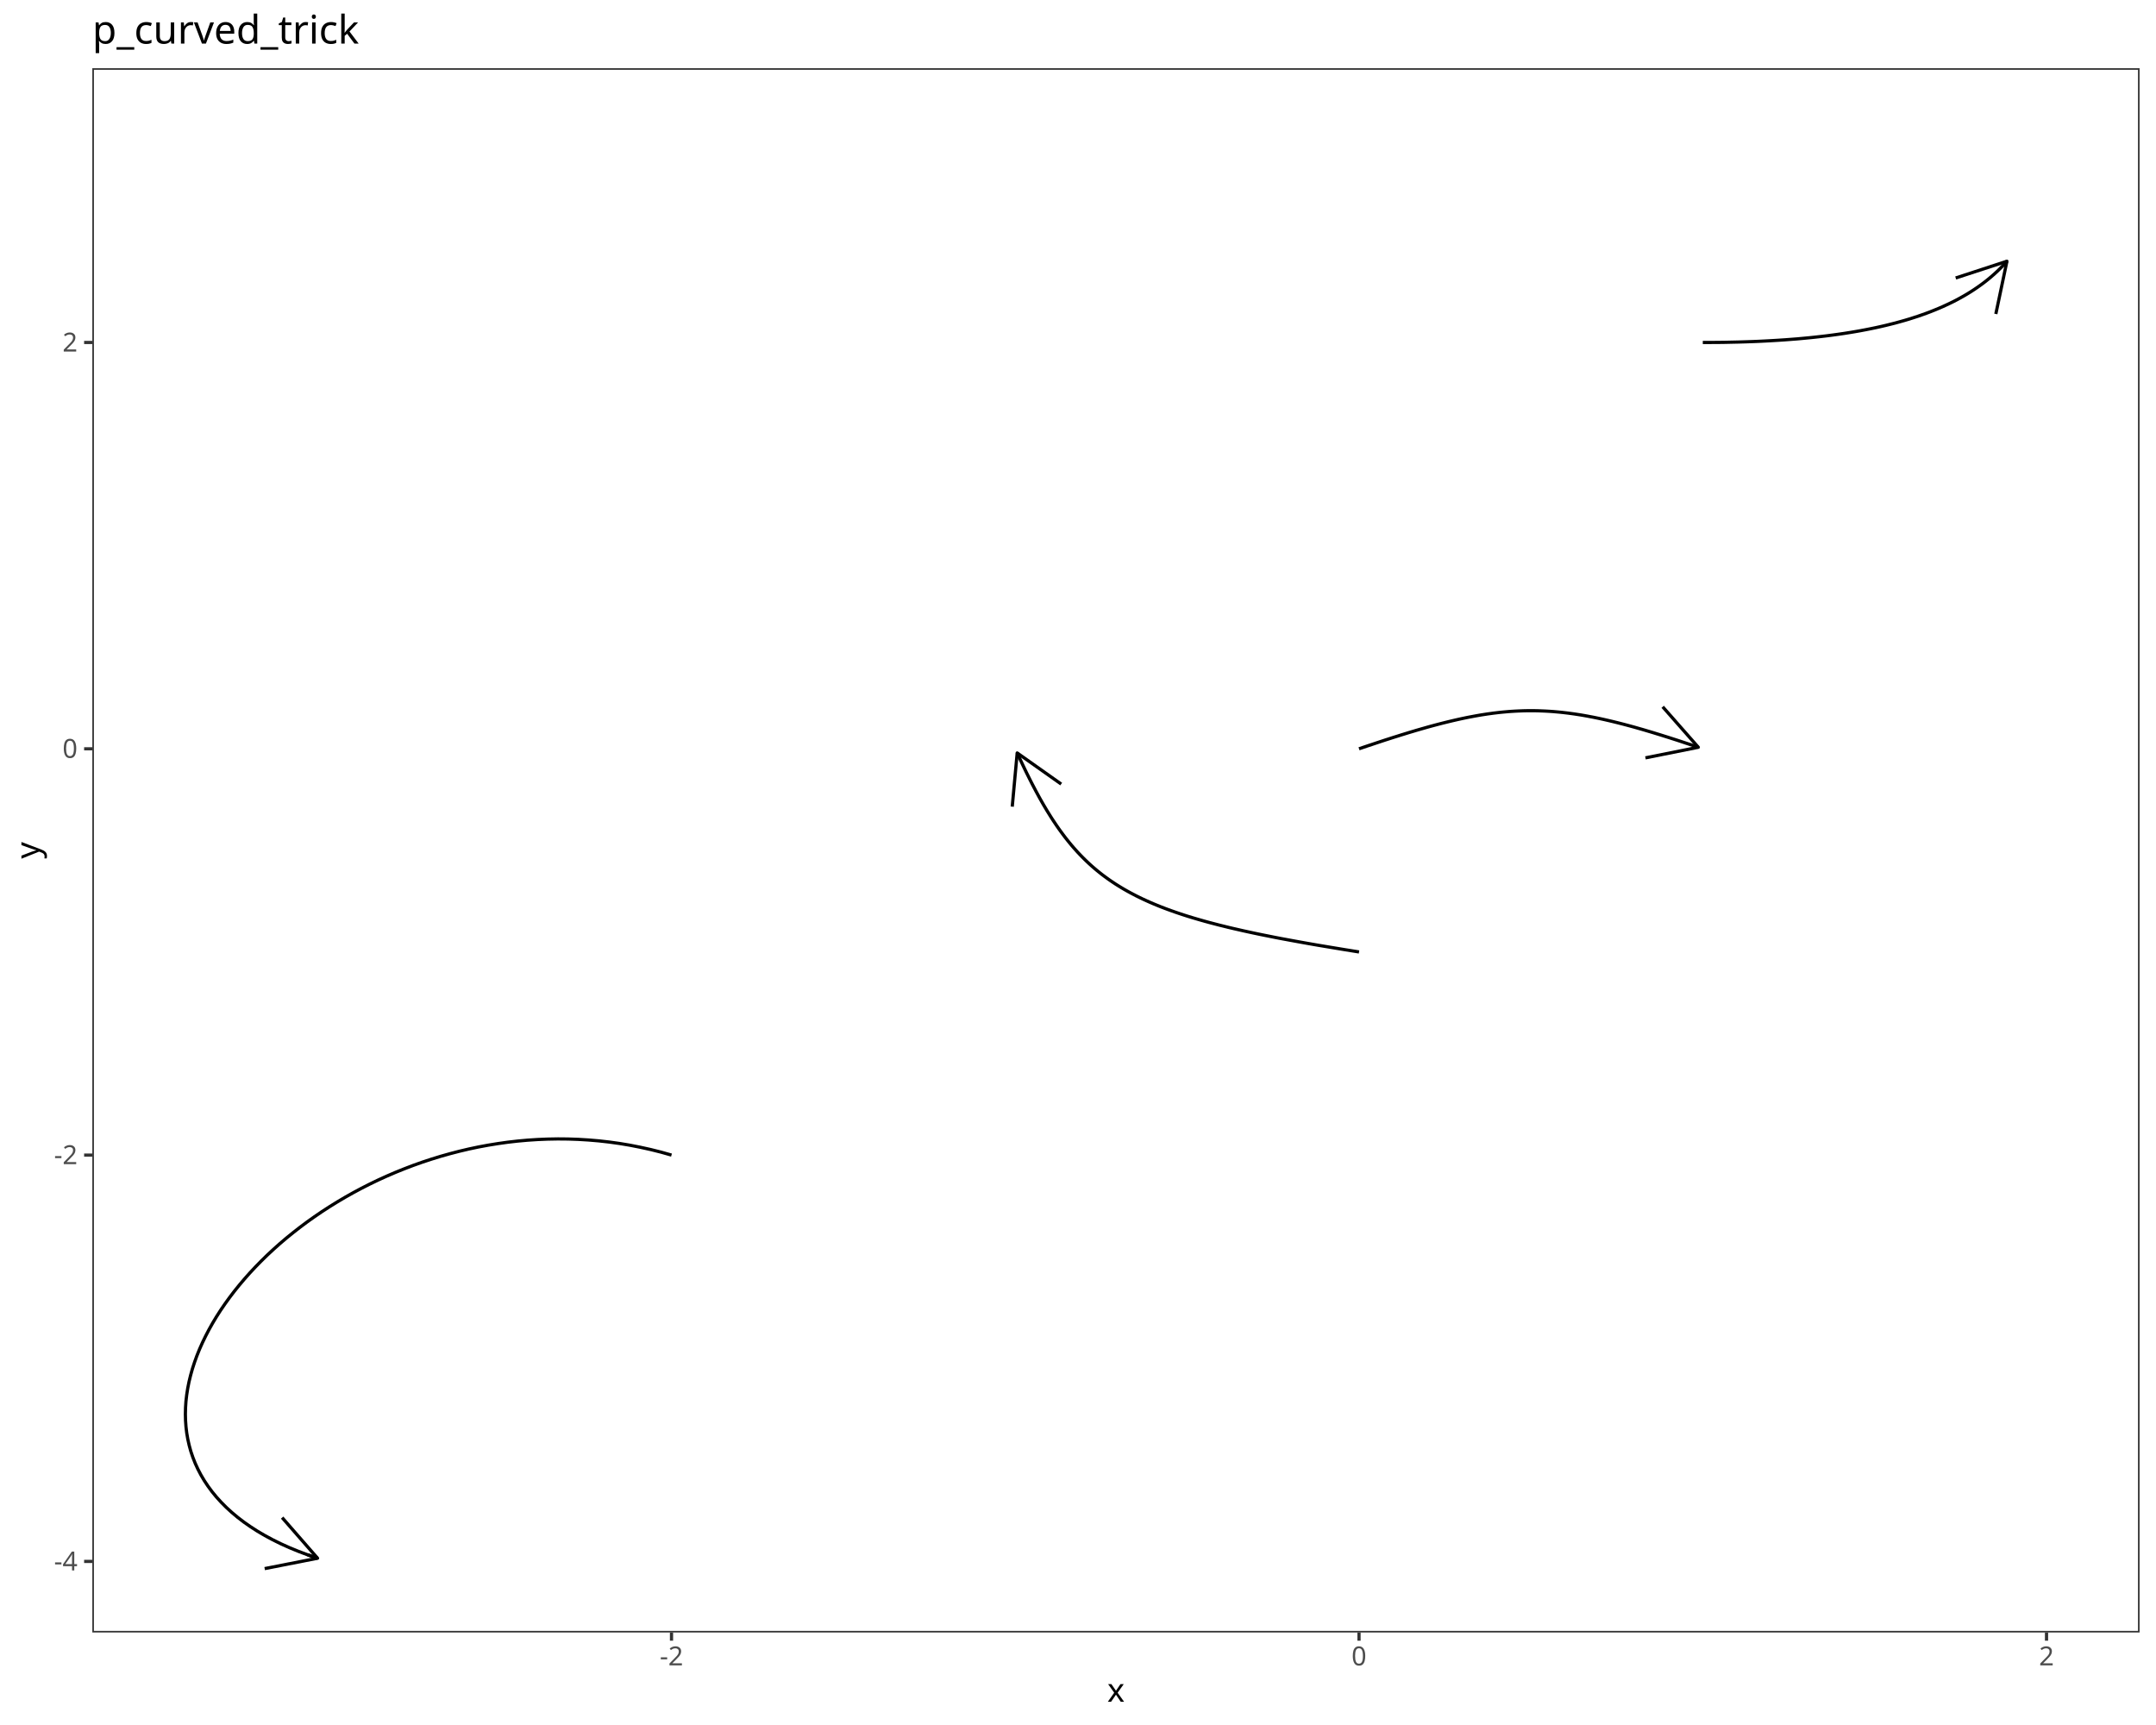
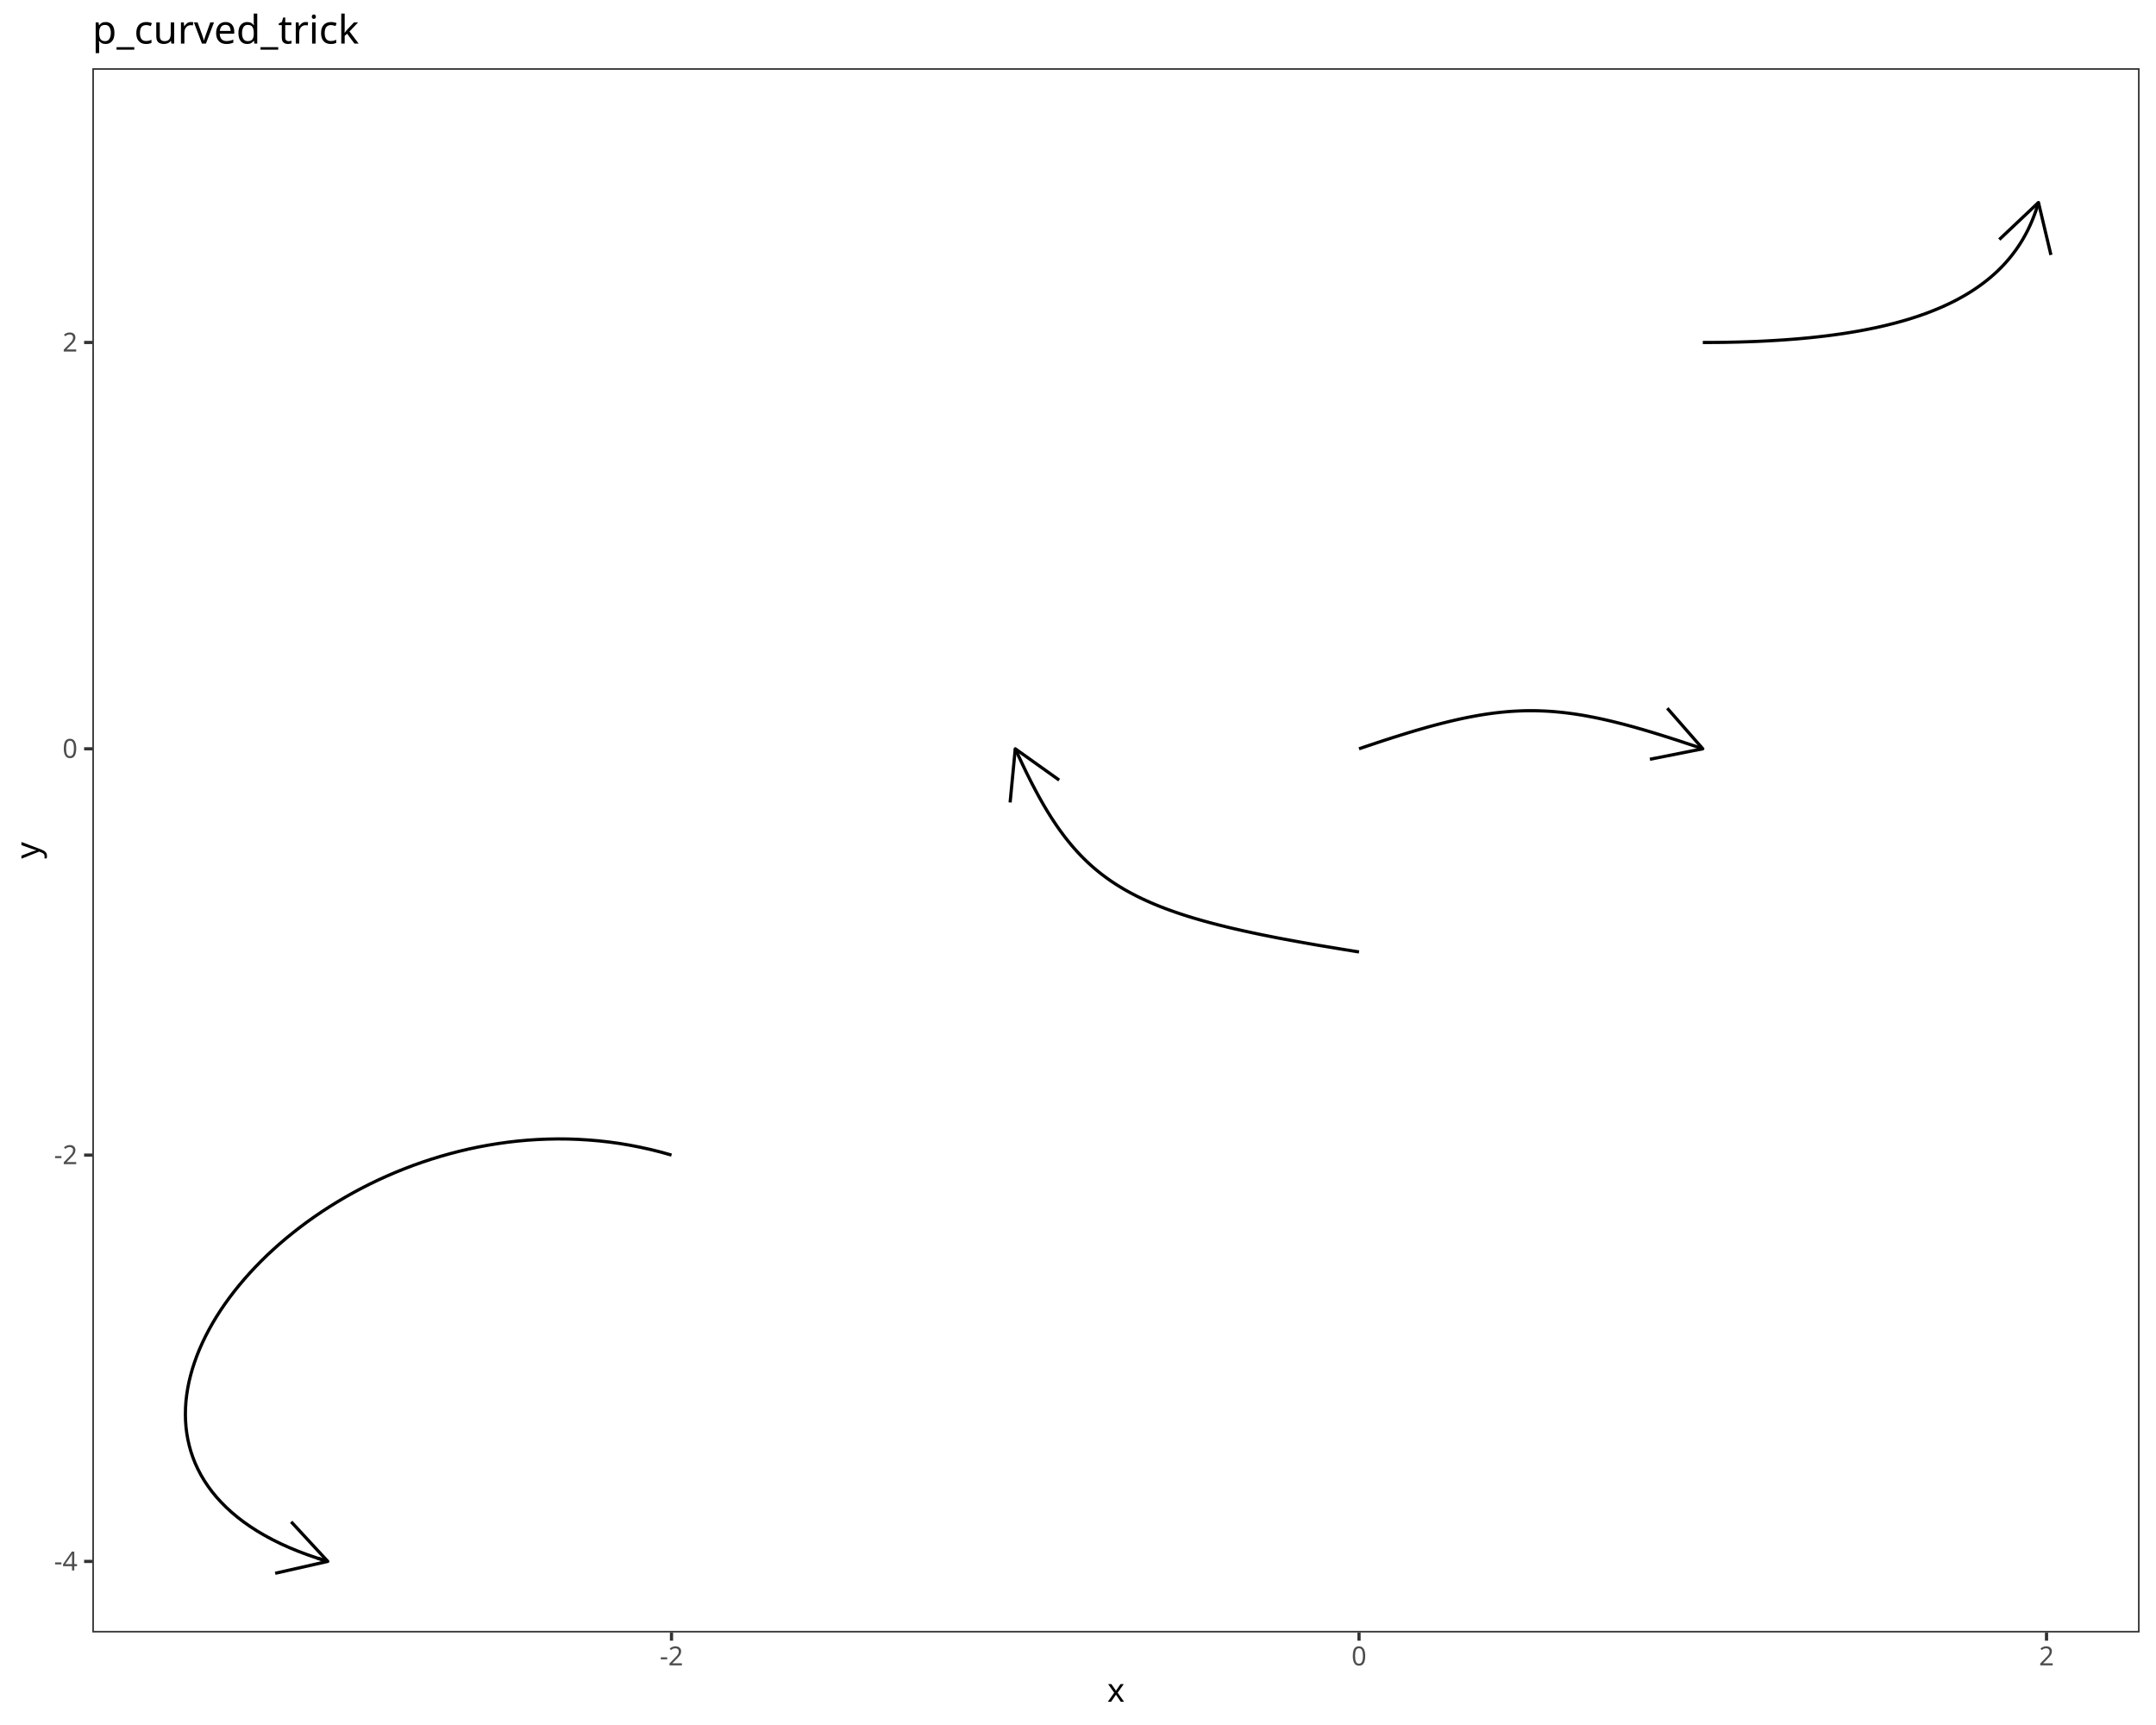
<svg xmlns="http://www.w3.org/2000/svg" class="svglite" data-engine-version="2.0" width="720.00pt" height="576.00pt" viewBox="0 0 720.00 576.00">
  <defs>
    <style type="text/css">
    .svglite line, .svglite polyline, .svglite polygon, .svglite path, .svglite rect, .svglite circle {
      fill: none;
      stroke: #000000;
      stroke-linecap: round;
      stroke-linejoin: round;
      stroke-miterlimit: 10.00;
    }
  </style>
  </defs>
  <rect width="100%" height="100%" style="stroke: none; fill: #FFFFFF;" />
  <defs>
    <clipPath id="cpMC4wMHw3MjAuMDB8MC4wMHw1NzYuMDA=">
      <rect x="0.00" y="0.00" width="720.00" height="576.00" />
    </clipPath>
  </defs>
  <g clip-path="url(#cpMC4wMHw3MjAuMDB8MC4wMHw1NzYuMDA=)">
    <rect x="0.00" y="0.00" width="720.00" height="576.00" style="stroke-width: 1.07; stroke: #FFFFFF; fill: #FFFFFF;" />
  </g>
  <defs>
    <clipPath id="cpMzAuODN8NzE0LjUyfDIyLjc4fDU0NS4xMQ==">
      <rect x="30.83" y="22.78" width="683.69" height="522.33" />
    </clipPath>
  </defs>
  <g clip-path="url(#cpMzAuODN8NzE0LjUyfDIyLjc4fDU0NS4xMQ==)">
    <rect x="30.83" y="22.78" width="683.69" height="522.33" style="stroke-width: 1.07; stroke: none; fill: #FFFFFF;" />
-     <polyline points="453.85,250.03 455.34,249.52 456.82,249.02 458.28,248.54 459.71,248.06 461.13,247.59 462.52,247.13 463.90,246.69 465.26,246.25 466.61,245.83 467.93,245.41 469.24,245.01 470.53,244.61 471.81,244.23 473.07,243.85 474.32,243.49 475.55,243.14 476.77,242.79 477.97,242.46 479.16,242.14 480.34,241.83 481.50,241.53 482.66,241.24 483.80,240.96 484.93,240.69 486.05,240.43 487.15,240.18 488.25,239.94 489.34,239.71 490.42,239.49 491.49,239.29 492.56,239.09 493.61,238.90 494.66,238.72 495.70,238.56 496.73,238.40 497.76,238.26 498.78,238.12 499.80,238.00 500.81,237.88 501.82,237.78 502.82,237.69 503.82,237.60 504.82,237.53 505.81,237.47 506.80,237.42 507.79,237.38 508.78,237.34 509.77,237.32 510.75,237.31 511.74,237.31 512.73,237.32 513.71,237.34 514.70,237.38 515.69,237.42 516.68,237.47 517.68,237.53 518.67,237.60 519.67,237.69 520.68,237.78 521.68,237.88 522.70,238.00 523.71,238.12 524.74,238.26 525.76,238.40 526.80,238.56 527.84,238.72 528.89,238.90 529.94,239.09 531.00,239.29 532.07,239.49 533.15,239.71 534.24,239.94 535.34,240.18 536.45,240.43 537.57,240.69 538.70,240.96 539.84,241.24 540.99,241.53 542.16,241.83 543.33,242.14 544.52,242.46 545.73,242.79 546.95,243.14 548.18,243.49 549.42,243.85 550.68,244.23 551.96,244.61 553.25,245.01 554.56,245.41 555.89,245.83 557.23,246.25 558.59,246.69 559.97,247.13 561.37,247.59 562.78,248.06 564.22,248.54 565.68,249.02 567.15,249.52 " style="stroke-width: 1.07; stroke-linecap: butt;" />
-     <polyline points="565.68,249.02 567.15,249.52 " style="stroke-width: 1.07; stroke-linecap: butt;" />
-     <polyline points="549.50,253.06 567.15,249.52 555.26,236.01 " style="stroke-width: 1.07; stroke-linecap: butt;" />
-     <polyline points="453.85,317.87 451.49,317.49 449.17,317.12 446.89,316.74 444.65,316.37 442.44,316.00 440.27,315.64 438.14,315.27 436.04,314.90 433.98,314.53 431.95,314.16 429.95,313.79 427.99,313.43 426.07,313.06 424.17,312.68 422.31,312.31 420.48,311.94 418.68,311.56 416.92,311.18 415.18,310.80 413.48,310.41 411.81,310.03 410.16,309.64 408.55,309.24 406.96,308.85 405.40,308.44 403.87,308.04 402.37,307.63 400.89,307.21 399.44,306.79 398.02,306.37 396.62,305.94 395.25,305.50 393.91,305.06 392.59,304.61 391.29,304.15 390.01,303.69 388.76,303.22 387.54,302.75 386.33,302.26 385.15,301.77 383.99,301.27 382.85,300.76 381.73,300.25 380.63,299.72 379.55,299.19 378.49,298.64 377.45,298.09 376.43,297.53 375.42,296.96 374.43,296.37 373.47,295.78 372.51,295.18 371.58,294.56 370.66,293.94 369.76,293.30 368.87,292.65 367.99,291.99 367.13,291.31 366.29,290.63 365.46,289.93 364.64,289.22 363.83,288.49 363.04,287.75 362.26,287.00 361.49,286.23 360.73,285.45 359.98,284.66 359.24,283.84 358.51,283.02 357.79,282.18 357.08,281.32 356.38,280.45 355.68,279.56 355.00,278.66 354.32,277.74 353.64,276.80 352.98,275.85 352.32,274.87 351.66,273.89 351.01,272.88 350.37,271.85 349.72,270.81 349.09,269.75 348.45,268.67 347.82,267.57 347.19,266.45 346.57,265.31 345.94,264.15 345.32,262.97 344.69,261.77 344.07,260.55 343.45,259.31 342.82,258.05 342.20,256.77 341.58,255.47 340.95,254.14 340.32,252.79 339.69,251.42 " style="stroke-width: 1.07; stroke-linecap: butt;" />
-     <polyline points="340.32,252.79 339.69,251.42 " style="stroke-width: 1.07; stroke-linecap: butt;" />
-     <polyline points="354.39,261.81 339.69,251.42 338.04,269.35 " style="stroke-width: 1.07; stroke-linecap: butt;" />
-     <polyline points="568.65,114.36 571.09,114.35 573.51,114.34 575.90,114.31 578.25,114.26 580.58,114.21 582.88,114.14 585.16,114.06 587.40,113.97 589.62,113.86 591.80,113.74 593.96,113.61 596.09,113.47 598.20,113.31 600.27,113.15 602.32,112.96 604.34,112.77 606.33,112.56 608.29,112.34 610.23,112.11 612.14,111.86 614.02,111.60 615.87,111.33 617.70,111.04 619.50,110.74 621.27,110.43 623.01,110.10 624.73,109.76 626.43,109.41 628.09,109.04 629.73,108.66 631.34,108.26 632.93,107.86 634.49,107.43 636.02,107.00 637.53,106.55 639.01,106.08 640.46,105.61 641.89,105.11 643.29,104.61 644.67,104.09 646.02,103.55 647.35,103.00 648.65,102.44 649.92,101.86 651.17,101.27 652.40,100.67 653.60,100.05 654.77,99.41 655.92,98.76 657.04,98.10 658.14,97.42 659.22,96.72 660.27,96.01 661.29,95.29 662.30,94.55 663.27,93.80 664.23,93.03 665.15,92.25 666.06,91.45 666.94,90.64 667.79,89.81 668.63,88.96 669.44,88.10 670.22,87.23 " style="stroke-width: 1.07; stroke-linecap: butt;" />
-     <polyline points="669.44,88.10 670.22,87.23 " style="stroke-width: 1.07; stroke-linecap: butt;" />
-     <polyline points="666.51,104.84 670.22,87.23 653.11,92.82 " style="stroke-width: 1.07; stroke-linecap: butt;" />
-     <polyline points="224.25,385.70 220.78,384.72 217.30,383.85 213.82,383.08 210.35,382.40 206.89,381.82 203.43,381.34 199.98,380.95 196.55,380.66 193.12,380.45 189.70,380.33 186.30,380.30 182.92,380.36 179.55,380.50 176.20,380.72 172.87,381.02 169.56,381.40 166.28,381.86 163.02,382.39 159.78,382.99 156.57,383.67 153.39,384.42 150.24,385.24 147.12,386.12 144.04,387.07 140.98,388.08 137.97,389.15 134.99,390.29 132.04,391.48 129.14,392.73 126.28,394.03 123.46,395.39 120.69,396.80 117.96,398.26 115.28,399.77 112.64,401.33 110.06,402.93 107.53,404.57 105.05,406.26 102.62,407.98 100.25,409.75 97.94,411.55 95.68,413.38 93.48,415.25 91.35,417.15 89.27,419.08 87.27,421.04 85.32,423.03 83.44,425.04 81.64,427.07 79.90,429.13 78.23,431.20 76.63,433.30 75.11,435.41 73.66,437.53 72.29,439.67 71.00,441.82 69.79,443.98 68.66,446.15 67.61,448.32 66.64,450.50 65.76,452.68 64.97,454.87 64.26,457.05 63.65,459.23 63.12,461.41 62.69,463.58 62.35,465.75 62.10,467.91 61.96,470.06 61.91,472.19 61.96,474.31 62.11,476.42 62.36,478.51 62.72,480.58 63.18,482.63 63.74,484.66 64.42,486.66 65.20,488.64 66.10,490.59 67.11,492.52 68.23,494.41 69.47,496.27 70.82,498.10 72.29,499.89 73.88,501.64 75.59,503.36 77.42,505.03 79.38,506.67 81.46,508.26 83.67,509.80 86.00,511.30 88.47,512.75 91.06,514.14 93.79,515.49 96.65,516.78 99.65,518.01 102.78,519.19 106.05,520.31 " style="stroke-width: 1.07; stroke-linecap: butt;" />
-     <polyline points="102.78,519.19 106.05,520.31 " style="stroke-width: 1.07; stroke-linecap: butt;" />
-     <polyline points="88.39,523.78 106.05,520.31 94.22,506.75 " style="stroke-width: 1.07; stroke-linecap: butt;" />
+     <polyline points="453.85,250.03 455.34,249.52 456.82,249.02 458.28,248.54 459.71,248.06 461.13,247.59 462.52,247.13 463.90,246.69 465.26,246.25 466.61,245.83 467.93,245.41 469.24,245.01 470.53,244.61 471.81,244.23 473.07,243.85 474.32,243.49 475.55,243.14 476.77,242.79 477.97,242.46 479.16,242.14 480.34,241.83 481.50,241.53 482.66,241.24 483.80,240.96 484.93,240.69 486.05,240.43 487.15,240.18 488.25,239.94 489.34,239.71 490.42,239.49 491.49,239.29 492.56,239.09 493.61,238.90 494.66,238.72 495.70,238.56 496.73,238.40 497.76,238.26 498.78,238.12 499.80,238.00 500.81,237.88 501.82,237.78 502.82,237.69 503.82,237.60 504.82,237.53 505.81,237.47 506.80,237.42 507.79,237.38 508.78,237.34 509.77,237.32 510.75,237.31 511.74,237.31 512.73,237.32 513.71,237.34 514.70,237.38 515.69,237.42 516.68,237.47 517.68,237.53 518.67,237.60 519.67,237.69 520.68,237.78 521.68,237.88 522.70,238.00 523.71,238.12 524.74,238.26 525.76,238.40 526.80,238.56 527.84,238.72 528.89,238.90 529.94,239.09 531.00,239.29 532.07,239.49 533.15,239.71 534.24,239.94 535.34,240.18 536.45,240.43 537.57,240.69 538.70,240.96 539.84,241.24 540.99,241.53 542.16,241.83 543.33,242.14 544.52,242.46 545.73,242.79 546.95,243.14 548.18,243.49 549.42,243.85 550.68,244.23 551.96,244.61 553.25,245.01 554.56,245.41 555.89,245.83 557.23,246.25 558.59,246.69 559.97,247.13 561.37,247.59 562.78,248.06 564.22,248.54 565.68,249.02 567.15,249.52 568.65,250.03 " style="stroke-width: 1.07; stroke-linecap: butt;" />
+     <polyline points="567.15,249.52 568.65,250.03 " style="stroke-width: 1.07; stroke-linecap: butt;" />
+     <polyline points="550.99,253.53 568.65,250.03 556.79,236.49 " style="stroke-width: 1.07; stroke-linecap: butt;" />
+     <polyline points="453.85,317.87 451.49,317.49 449.17,317.12 446.89,316.74 444.65,316.37 442.44,316.00 440.27,315.64 438.14,315.27 436.04,314.90 433.98,314.53 431.95,314.16 429.95,313.79 427.99,313.43 426.07,313.06 424.17,312.68 422.31,312.31 420.48,311.94 418.68,311.56 416.92,311.18 415.18,310.80 413.48,310.41 411.81,310.03 410.16,309.64 408.55,309.24 406.96,308.85 405.40,308.44 403.87,308.04 402.37,307.63 400.89,307.21 399.44,306.79 398.02,306.37 396.62,305.94 395.25,305.50 393.91,305.06 392.59,304.61 391.29,304.15 390.01,303.69 388.76,303.22 387.54,302.75 386.33,302.26 385.15,301.77 383.99,301.27 382.85,300.76 381.73,300.25 380.63,299.72 379.55,299.19 378.49,298.64 377.45,298.09 376.43,297.53 375.42,296.96 374.43,296.37 373.47,295.78 372.51,295.18 371.58,294.56 370.66,293.94 369.76,293.30 368.87,292.65 367.99,291.99 367.13,291.31 366.29,290.63 365.46,289.93 364.64,289.22 363.83,288.49 363.04,287.75 362.26,287.00 361.49,286.23 360.73,285.45 359.98,284.66 359.24,283.84 358.51,283.02 357.79,282.18 357.08,281.32 356.38,280.45 355.68,279.56 355.00,278.66 354.32,277.74 353.64,276.80 352.98,275.85 352.32,274.87 351.66,273.89 351.01,272.88 350.37,271.85 349.72,270.81 349.09,269.75 348.45,268.67 347.82,267.57 347.19,266.45 346.57,265.31 345.94,264.15 345.32,262.97 344.69,261.77 344.07,260.55 343.45,259.31 342.82,258.05 342.20,256.77 341.58,255.47 340.95,254.14 340.32,252.79 339.69,251.42 339.05,250.03 " style="stroke-width: 1.07; stroke-linecap: butt;" />
+     <polyline points="339.69,251.42 339.05,250.03 " style="stroke-width: 1.07; stroke-linecap: butt;" />
+     <polyline points="353.71,260.48 339.05,250.03 337.33,267.95 " style="stroke-width: 1.07; stroke-linecap: butt;" />
+     <polyline points="568.65,114.36 571.09,114.35 573.51,114.34 575.90,114.31 578.25,114.26 580.58,114.21 582.88,114.14 585.16,114.06 587.40,113.97 589.62,113.86 591.80,113.74 593.96,113.61 596.09,113.47 598.20,113.31 600.27,113.15 602.32,112.96 604.34,112.77 606.33,112.56 608.29,112.34 610.23,112.11 612.14,111.86 614.02,111.60 615.87,111.33 617.70,111.04 619.50,110.74 621.27,110.43 623.01,110.10 624.73,109.76 626.43,109.41 628.09,109.04 629.73,108.66 631.34,108.26 632.93,107.86 634.49,107.43 636.02,107.00 637.53,106.55 639.01,106.08 640.46,105.61 641.89,105.11 643.29,104.61 644.67,104.09 646.02,103.55 647.35,103.00 648.65,102.44 649.92,101.86 651.17,101.27 652.40,100.67 653.60,100.05 654.77,99.41 655.92,98.76 657.04,98.10 658.14,97.42 659.22,96.72 660.27,96.01 661.29,95.29 662.30,94.55 663.27,93.80 664.23,93.03 665.15,92.25 666.06,91.45 666.94,90.64 667.79,89.81 668.63,88.96 669.44,88.10 670.22,87.23 670.98,86.34 671.72,85.43 672.43,84.51 673.13,83.57 673.79,82.62 674.44,81.65 675.06,80.67 675.66,79.67 676.23,78.65 676.79,77.62 677.32,76.57 677.82,75.51 678.31,74.43 678.77,73.34 679.21,72.22 679.63,71.10 680.03,69.95 680.40,68.79 680.75,67.62 " style="stroke-width: 1.07; stroke-linecap: butt;" />
+     <polyline points="680.40,68.79 680.75,67.62 " style="stroke-width: 1.07; stroke-linecap: butt;" />
+     <polyline points="684.91,85.13 680.75,67.62 667.67,79.98 " style="stroke-width: 1.07; stroke-linecap: butt;" />
+     <polyline points="224.25,385.70 220.78,384.72 217.30,383.85 213.82,383.08 210.35,382.40 206.89,381.82 203.43,381.34 199.98,380.95 196.55,380.66 193.12,380.45 189.70,380.33 186.30,380.30 182.92,380.36 179.55,380.50 176.20,380.72 172.87,381.02 169.56,381.40 166.28,381.86 163.02,382.39 159.78,382.99 156.57,383.67 153.39,384.42 150.24,385.24 147.12,386.12 144.04,387.07 140.98,388.08 137.97,389.15 134.99,390.29 132.04,391.48 129.14,392.73 126.28,394.03 123.46,395.39 120.69,396.80 117.96,398.26 115.28,399.77 112.64,401.33 110.06,402.93 107.53,404.57 105.05,406.26 102.62,407.98 100.25,409.75 97.94,411.55 95.68,413.38 93.48,415.25 91.35,417.15 89.27,419.08 87.27,421.04 85.32,423.03 83.44,425.04 81.64,427.07 79.90,429.13 78.23,431.20 76.63,433.30 75.11,435.41 73.66,437.53 72.29,439.67 71.00,441.82 69.79,443.98 68.66,446.15 67.61,448.32 66.64,450.50 65.76,452.68 64.97,454.87 64.26,457.05 63.65,459.23 63.12,461.41 62.69,463.58 62.35,465.75 62.10,467.91 61.96,470.06 61.91,472.19 61.96,474.31 62.11,476.42 62.36,478.51 62.72,480.58 63.18,482.63 63.74,484.66 64.42,486.66 65.20,488.64 66.10,490.59 67.11,492.52 68.23,494.41 69.47,496.27 70.82,498.10 72.29,499.89 73.88,501.64 75.59,503.36 77.42,505.03 79.38,506.67 81.46,508.26 83.67,509.80 86.00,511.30 88.47,512.75 91.06,514.14 93.79,515.49 96.65,516.78 99.65,518.01 102.78,519.19 106.05,520.31 109.46,521.37 " style="stroke-width: 1.07; stroke-linecap: butt;" />
+     <polyline points="106.05,520.31 109.46,521.37 " style="stroke-width: 1.07; stroke-linecap: butt;" />
+     <polyline points="91.90,525.34 109.46,521.37 97.24,508.15 " style="stroke-width: 1.07; stroke-linecap: butt;" />
    <rect x="30.83" y="22.78" width="683.69" height="522.33" style="stroke-width: 1.07; stroke: #333333;" />
  </g>
  <g clip-path="url(#cpMC4wMHw3MjAuMDB8MC4wMHw1NzYuMDA=)">
    <text x="25.90" y="524.40" text-anchor="end" style="font-size: 8.80px; fill: #4D4D4D; font-family: sans;" textLength="7.82px" lengthAdjust="spacingAndGlyphs">-4</text>
    <text x="25.90" y="388.73" text-anchor="end" style="font-size: 8.80px; fill: #4D4D4D; font-family: sans;" textLength="7.82px" lengthAdjust="spacingAndGlyphs">-2</text>
    <text x="25.90" y="253.06" text-anchor="end" style="font-size: 8.80px; fill: #4D4D4D; font-family: sans;" textLength="4.89px" lengthAdjust="spacingAndGlyphs">0</text>
    <text x="25.90" y="117.39" text-anchor="end" style="font-size: 8.80px; fill: #4D4D4D; font-family: sans;" textLength="4.89px" lengthAdjust="spacingAndGlyphs">2</text>
    <polyline points="28.09,521.37 30.83,521.37 " style="stroke-width: 1.07; stroke: #333333; stroke-linecap: butt;" />
    <polyline points="28.09,385.70 30.83,385.70 " style="stroke-width: 1.07; stroke: #333333; stroke-linecap: butt;" />
    <polyline points="28.09,250.03 30.83,250.03 " style="stroke-width: 1.07; stroke: #333333; stroke-linecap: butt;" />
    <polyline points="28.09,114.36 30.83,114.36 " style="stroke-width: 1.07; stroke: #333333; stroke-linecap: butt;" />
    <polyline points="224.25,547.85 224.25,545.11 " style="stroke-width: 1.07; stroke: #333333; stroke-linecap: butt;" />
    <polyline points="453.85,547.85 453.85,545.11 " style="stroke-width: 1.07; stroke: #333333; stroke-linecap: butt;" />
    <polyline points="683.44,547.85 683.44,545.11 " style="stroke-width: 1.07; stroke: #333333; stroke-linecap: butt;" />
    <text x="224.25" y="556.10" text-anchor="middle" style="font-size: 8.80px; fill: #4D4D4D; font-family: sans;" textLength="7.82px" lengthAdjust="spacingAndGlyphs">-2</text>
    <text x="453.85" y="556.10" text-anchor="middle" style="font-size: 8.80px; fill: #4D4D4D; font-family: sans;" textLength="4.89px" lengthAdjust="spacingAndGlyphs">0</text>
    <text x="683.44" y="556.10" text-anchor="middle" style="font-size: 8.80px; fill: #4D4D4D; font-family: sans;" textLength="4.89px" lengthAdjust="spacingAndGlyphs">2</text>
    <text x="372.67" y="568.24" text-anchor="middle" style="font-size: 11.00px; font-family: sans;" textLength="5.50px" lengthAdjust="spacingAndGlyphs">x</text>
    <text transform="translate(13.05,283.95) rotate(-90)" text-anchor="middle" style="font-size: 11.00px; font-family: sans;" textLength="5.50px" lengthAdjust="spacingAndGlyphs">y</text>
    <text x="30.83" y="14.56" style="font-size: 13.20px; font-family: sans;" textLength="85.86px" lengthAdjust="spacingAndGlyphs">p_curved_trick</text>
  </g>
</svg>
